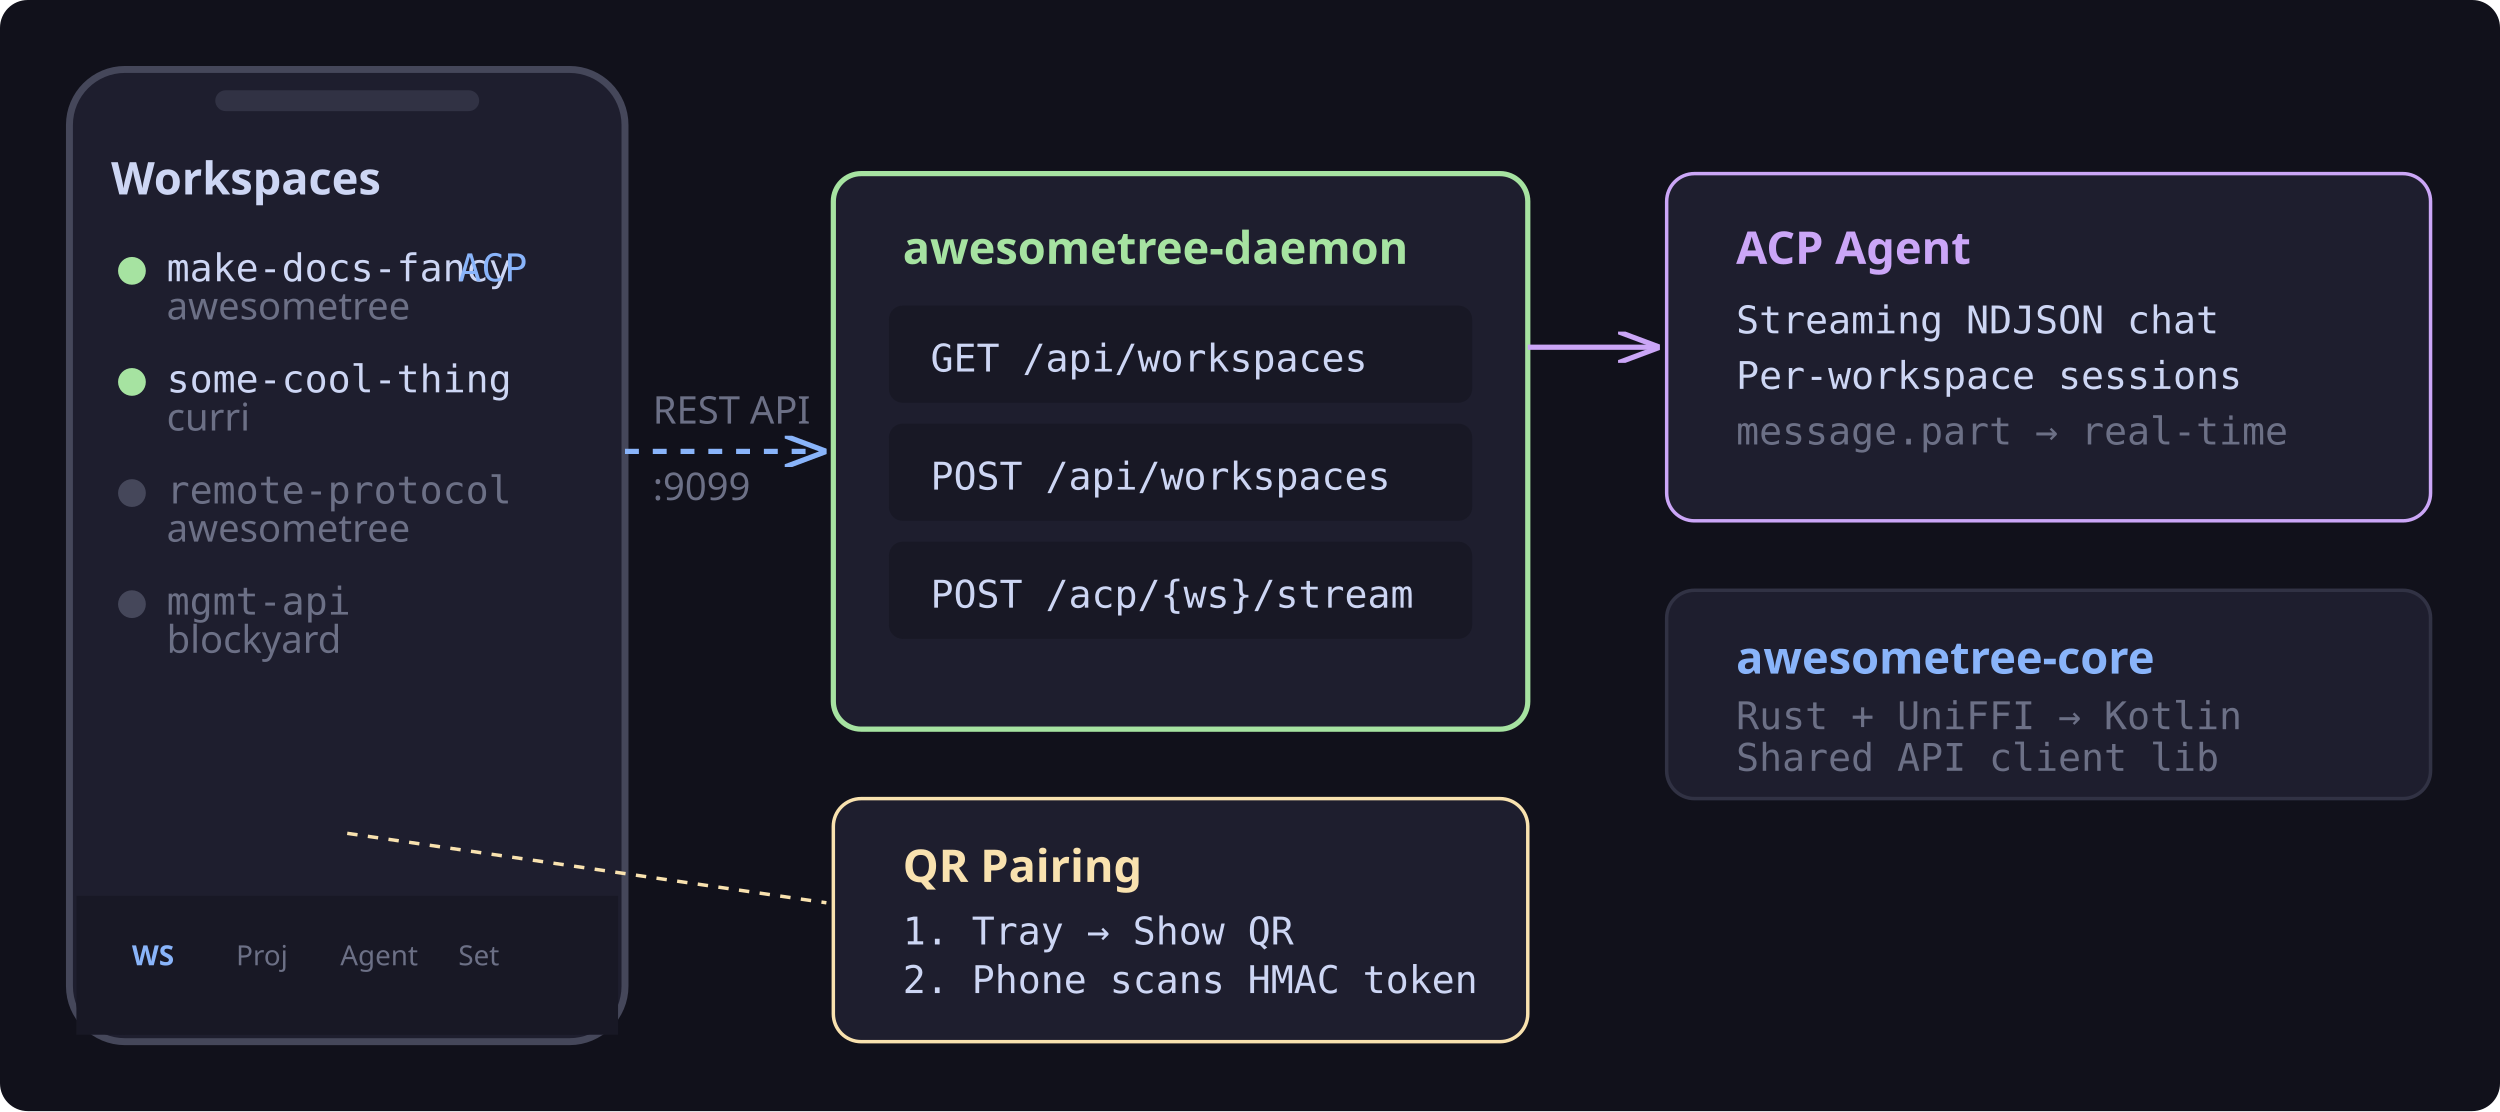
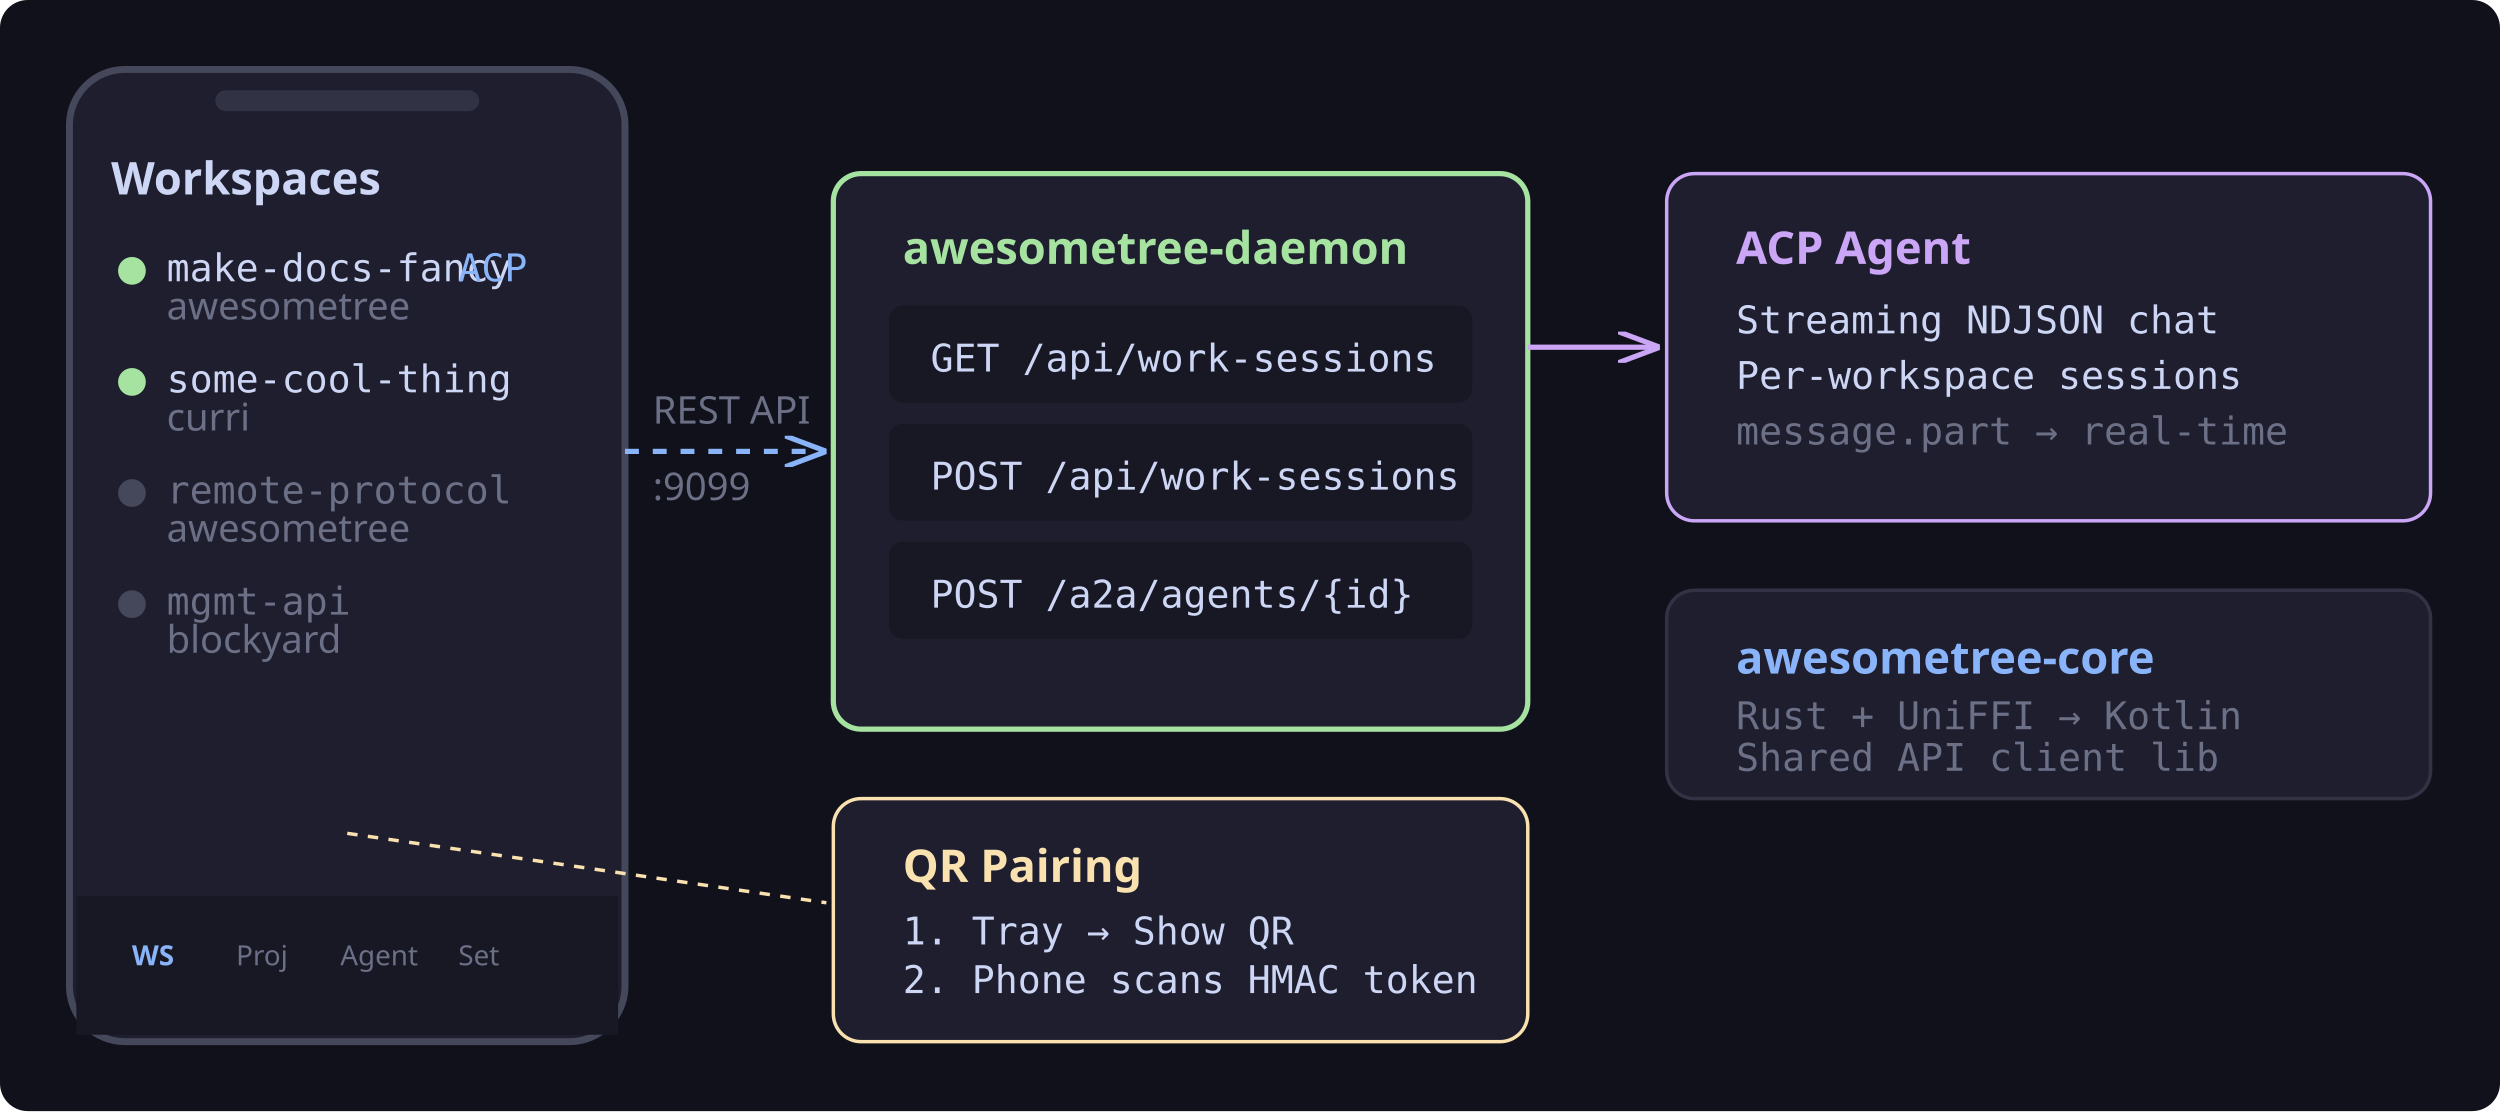
<svg xmlns="http://www.w3.org/2000/svg" width="720" height="320" viewBox="0 0 720 320">
  <style>
    text { font-family: 'Segoe UI', system-ui, sans-serif; }
    .title { font-size: 13px; font-weight: 600; }
    .label { font-size: 11px; fill: #6c7086; }
    .mono { font-family: 'JetBrains Mono', monospace; font-size: 11px; }
  </style>
  <rect width="720" height="320" rx="8" fill="#11111b" />
  <rect x="20" y="20" width="160" height="280" rx="16" fill="#1e1e2e" stroke="#45475a" stroke-width="2" />
  <rect x="62" y="26" width="76" height="6" rx="3" fill="#313244" />
  <rect x="22" y="258" width="156" height="40" rx="0" fill="#181825" />
  <rect x="22" y="280" width="156" height="18" rx="14" fill="#181825" />
  <text x="38" y="278" font-family="'Segoe UI'" font-size="8" fill="#89b4fa" font-weight="bold">WS</text>
  <text x="68" y="278" font-family="'Segoe UI'" font-size="8" fill="#6c7086">Proj</text>
  <text x="98" y="278" font-family="'Segoe UI'" font-size="8" fill="#6c7086">Agent</text>
  <text x="132" y="278" font-family="'Segoe UI'" font-size="8" fill="#6c7086">Set</text>
  <text x="32" y="56" class="title" fill="#cdd6f4">Workspaces</text>
  <circle cx="38" cy="78" r="4" fill="#a6e3a1" />
  <text x="48" y="81" class="mono" fill="#cdd6f4" font-size="9">make-docs-fancy</text>
  <text x="48" y="92" class="label" font-size="8">awesometree</text>
  <text x="132" y="81" class="mono" fill="#89b4fa" font-size="8">ACP</text>
  <circle cx="38" cy="110" r="4" fill="#a6e3a1" />
  <text x="48" y="113" class="mono" fill="#cdd6f4" font-size="9">some-cool-thing</text>
  <text x="48" y="124" class="label" font-size="8">curri</text>
  <circle cx="38" cy="142" r="4" fill="#45475a" />
  <text x="48" y="145" class="mono" fill="#6c7086" font-size="9">remote-protocol</text>
  <text x="48" y="156" class="label" font-size="8">awesometree</text>
  <circle cx="38" cy="174" r="4" fill="#45475a" />
  <text x="48" y="177" class="mono" fill="#6c7086" font-size="9">mgmt-api</text>
  <text x="48" y="188" class="label" font-size="8">blockyard</text>
  <line x1="180" y1="130" x2="238" y2="130" stroke="#89b4fa" stroke-width="1.5" stroke-dasharray="4" marker-end="url(#ab)" />
  <text x="188" y="122" class="label" font-size="10">REST API</text>
  <text x="188" y="144" class="label" font-size="10">:9099</text>
  <rect x="240" y="50" width="200" height="160" rx="8" fill="#1e1e2e" stroke="#a6e3a1" stroke-width="1.5" />
  <text x="260" y="76" class="title" fill="#a6e3a1">awesometree-daemon</text>
  <rect x="256" y="88" width="168" height="28" rx="4" fill="#181825" />
-   <text x="268" y="107" class="mono" fill="#cdd6f4">GET /api/workspaces</text>
+   <text x="268" y="107" class="mono" fill="#cdd6f4">GET /api/work-sessions</text>
  <rect x="256" y="122" width="168" height="28" rx="4" fill="#181825" />
-   <text x="268" y="141" class="mono" fill="#cdd6f4">POST /api/workspaces</text>
+   <text x="268" y="141" class="mono" fill="#cdd6f4">POST /api/work-sessions</text>
  <rect x="256" y="156" width="168" height="28" rx="4" fill="#181825" />
-   <text x="268" y="175" class="mono" fill="#cdd6f4">POST /acp/{ws}/stream</text>
+   <text x="268" y="175" class="mono" fill="#cdd6f4">POST /a2a/agents/{id}</text>
  <rect x="240" y="230" width="200" height="70" rx="8" fill="#1e1e2e" stroke="#f9e2af" stroke-width="1" />
  <text x="260" y="254" class="title" fill="#f9e2af">QR Pairing</text>
  <text x="260" y="272" class="mono" fill="#cdd6f4" font-size="10">1. Tray → Show QR</text>
  <text x="260" y="286" class="mono" fill="#cdd6f4" font-size="10">2. Phone scans HMAC token</text>
  <line x1="100" y1="240" x2="238" y2="260" stroke="#f9e2af" stroke-width="1" stroke-dasharray="3" />
  <rect x="480" y="50" width="220" height="100" rx="8" fill="#1e1e2e" stroke="#cba6f7" stroke-width="1" />
  <text x="500" y="76" class="title" fill="#cba6f7">ACP Agent</text>
  <text x="500" y="96" class="mono" fill="#cdd6f4" font-size="10">Streaming NDJSON chat</text>
  <text x="500" y="112" class="mono" fill="#cdd6f4" font-size="10">Per-workspace sessions</text>
  <text x="500" y="128" class="mono" fill="#6c7086" font-size="10">message.part → real-time</text>
  <line x1="440" y1="100" x2="478" y2="100" stroke="#cba6f7" stroke-width="1.5" marker-end="url(#ap)" />
  <rect x="480" y="170" width="220" height="60" rx="8" fill="#1e1e2e" stroke="#313244" stroke-width="1" />
  <text x="500" y="194" class="title" fill="#89b4fa">awesometree-core</text>
  <text x="500" y="210" class="mono" fill="#6c7086" font-size="10">Rust + UniFFI → Kotlin</text>
  <text x="500" y="222" class="mono" fill="#6c7086" font-size="10">Shared API client lib</text>
  <defs>
    <marker id="ab" markerWidth="8" markerHeight="6" refX="8" refY="3" orient="auto">
      <path d="M0,0 L8,3 L0,6" fill="none" stroke="#89b4fa" stroke-width="1" />
    </marker>
    <marker id="ap" markerWidth="8" markerHeight="6" refX="8" refY="3" orient="auto">
      <path d="M0,0 L8,3 L0,6" fill="none" stroke="#cba6f7" stroke-width="1" />
    </marker>
  </defs>
</svg>
